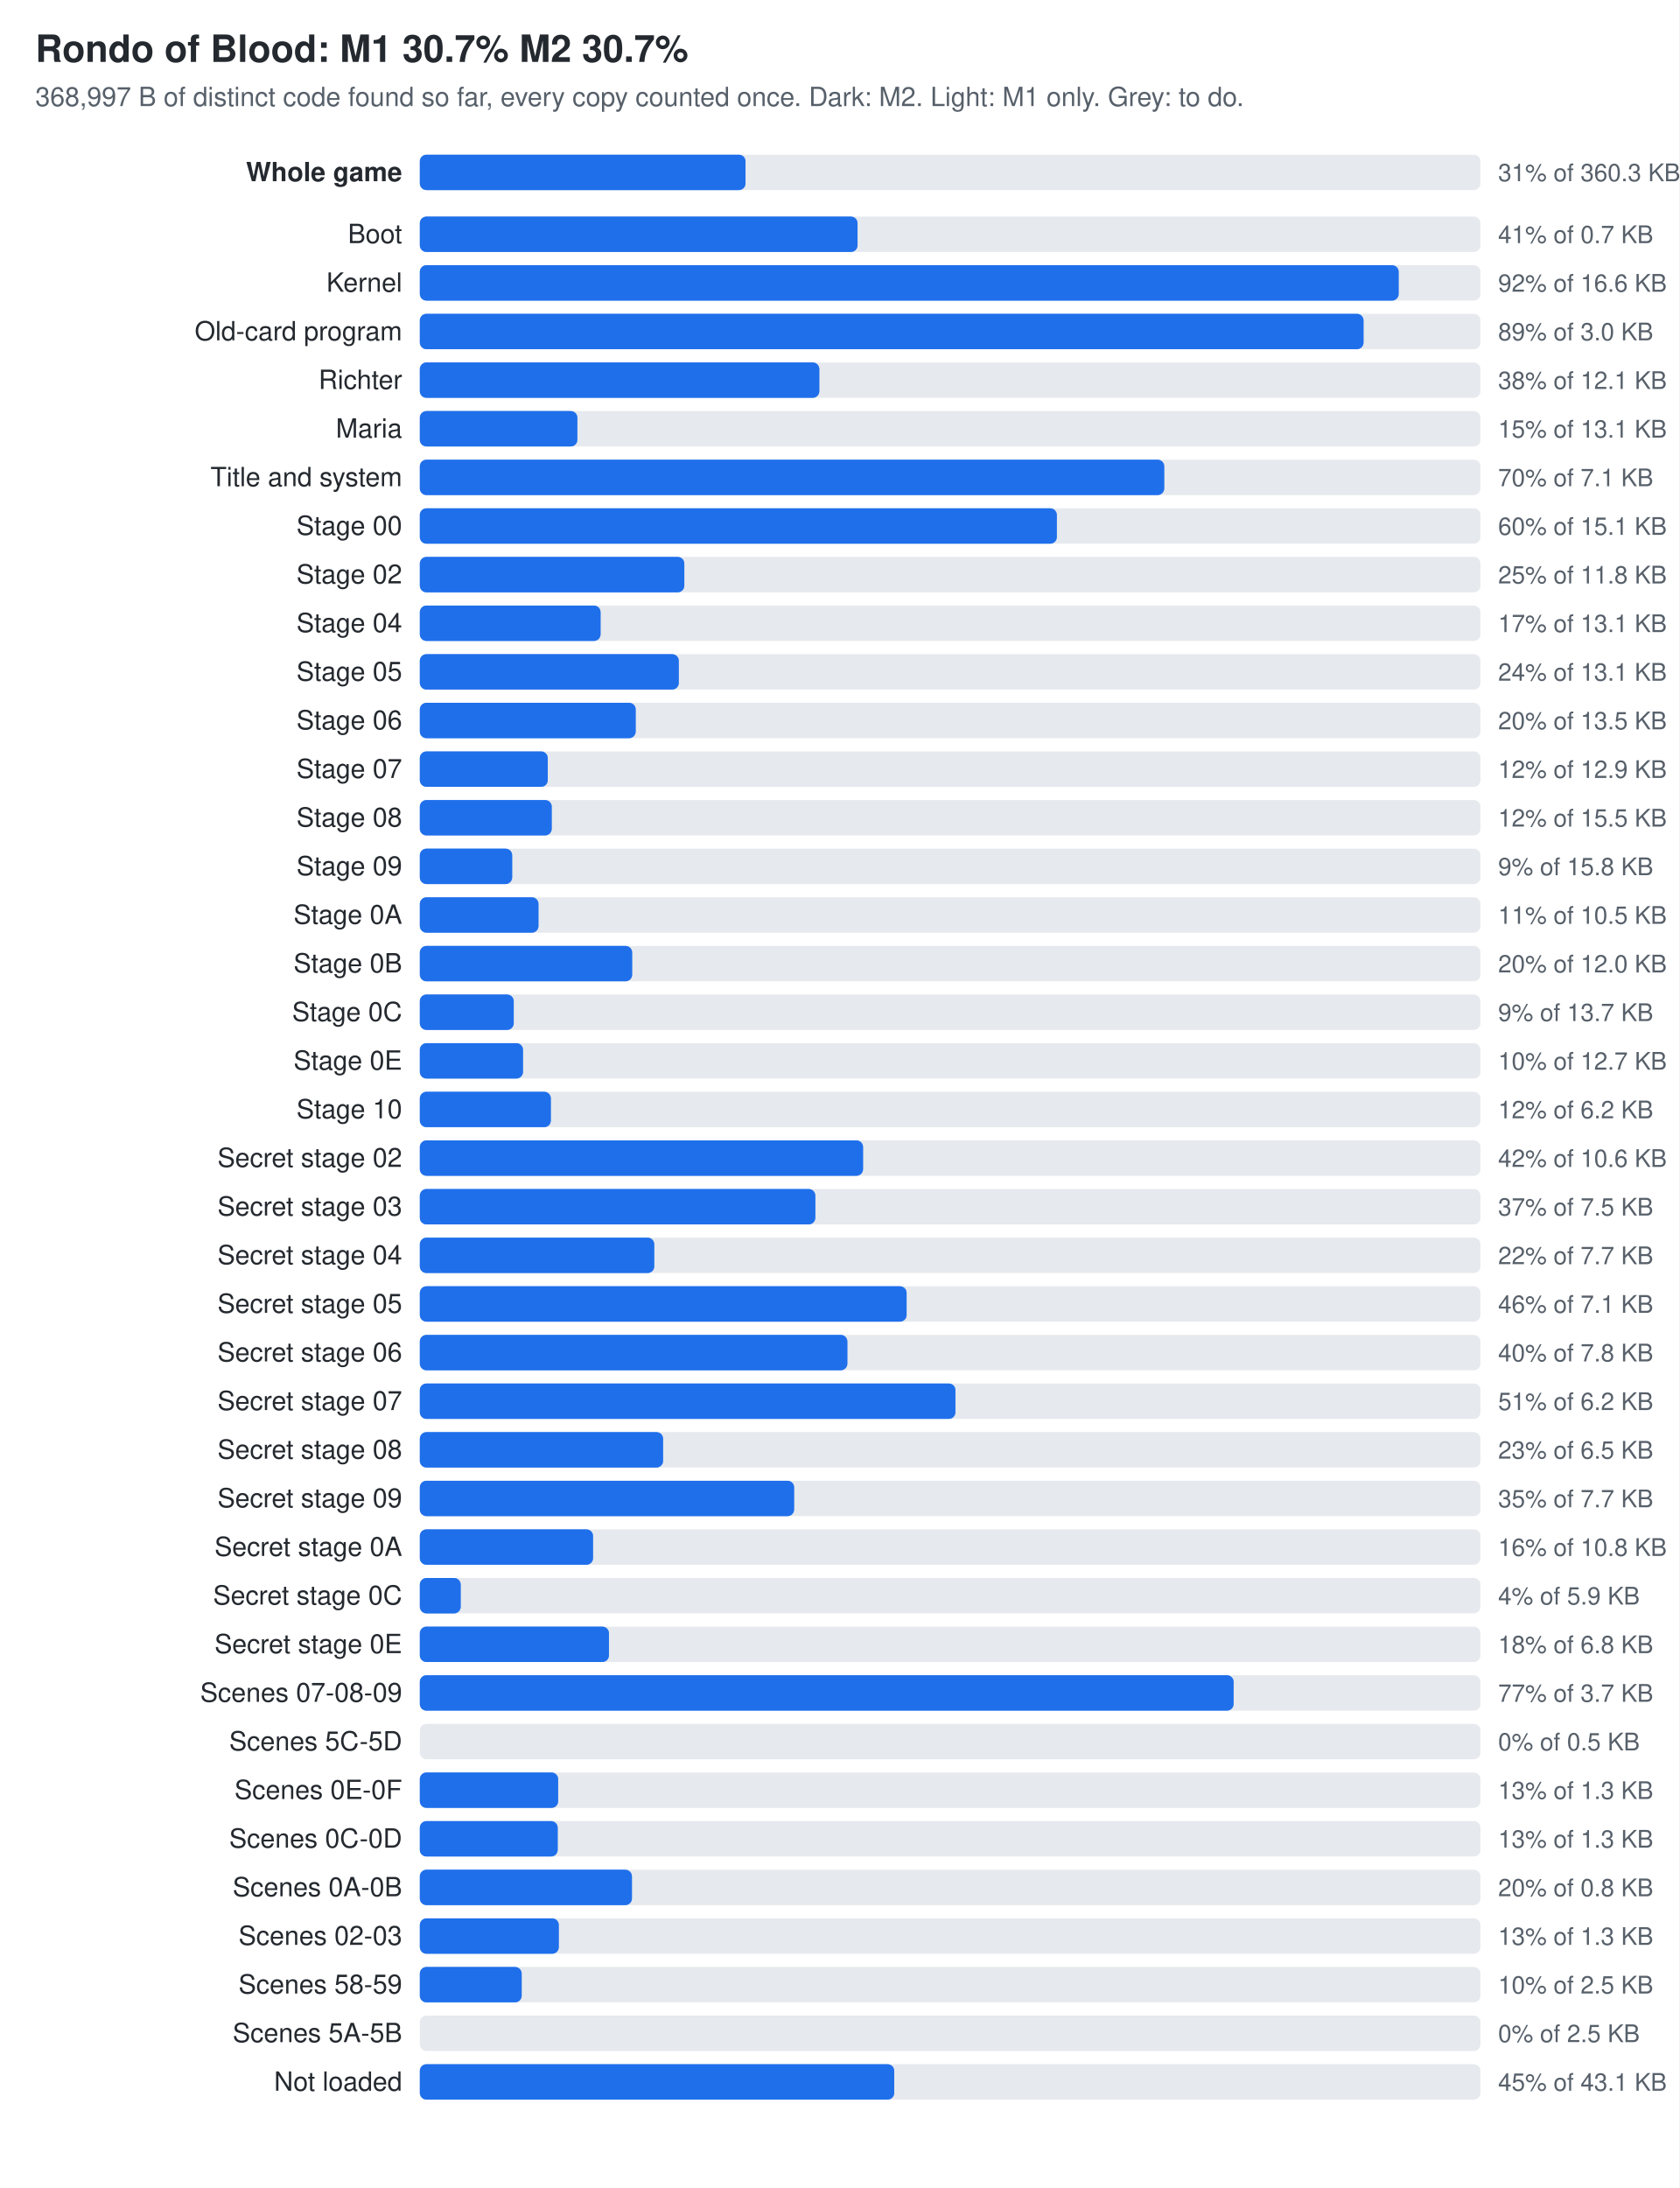
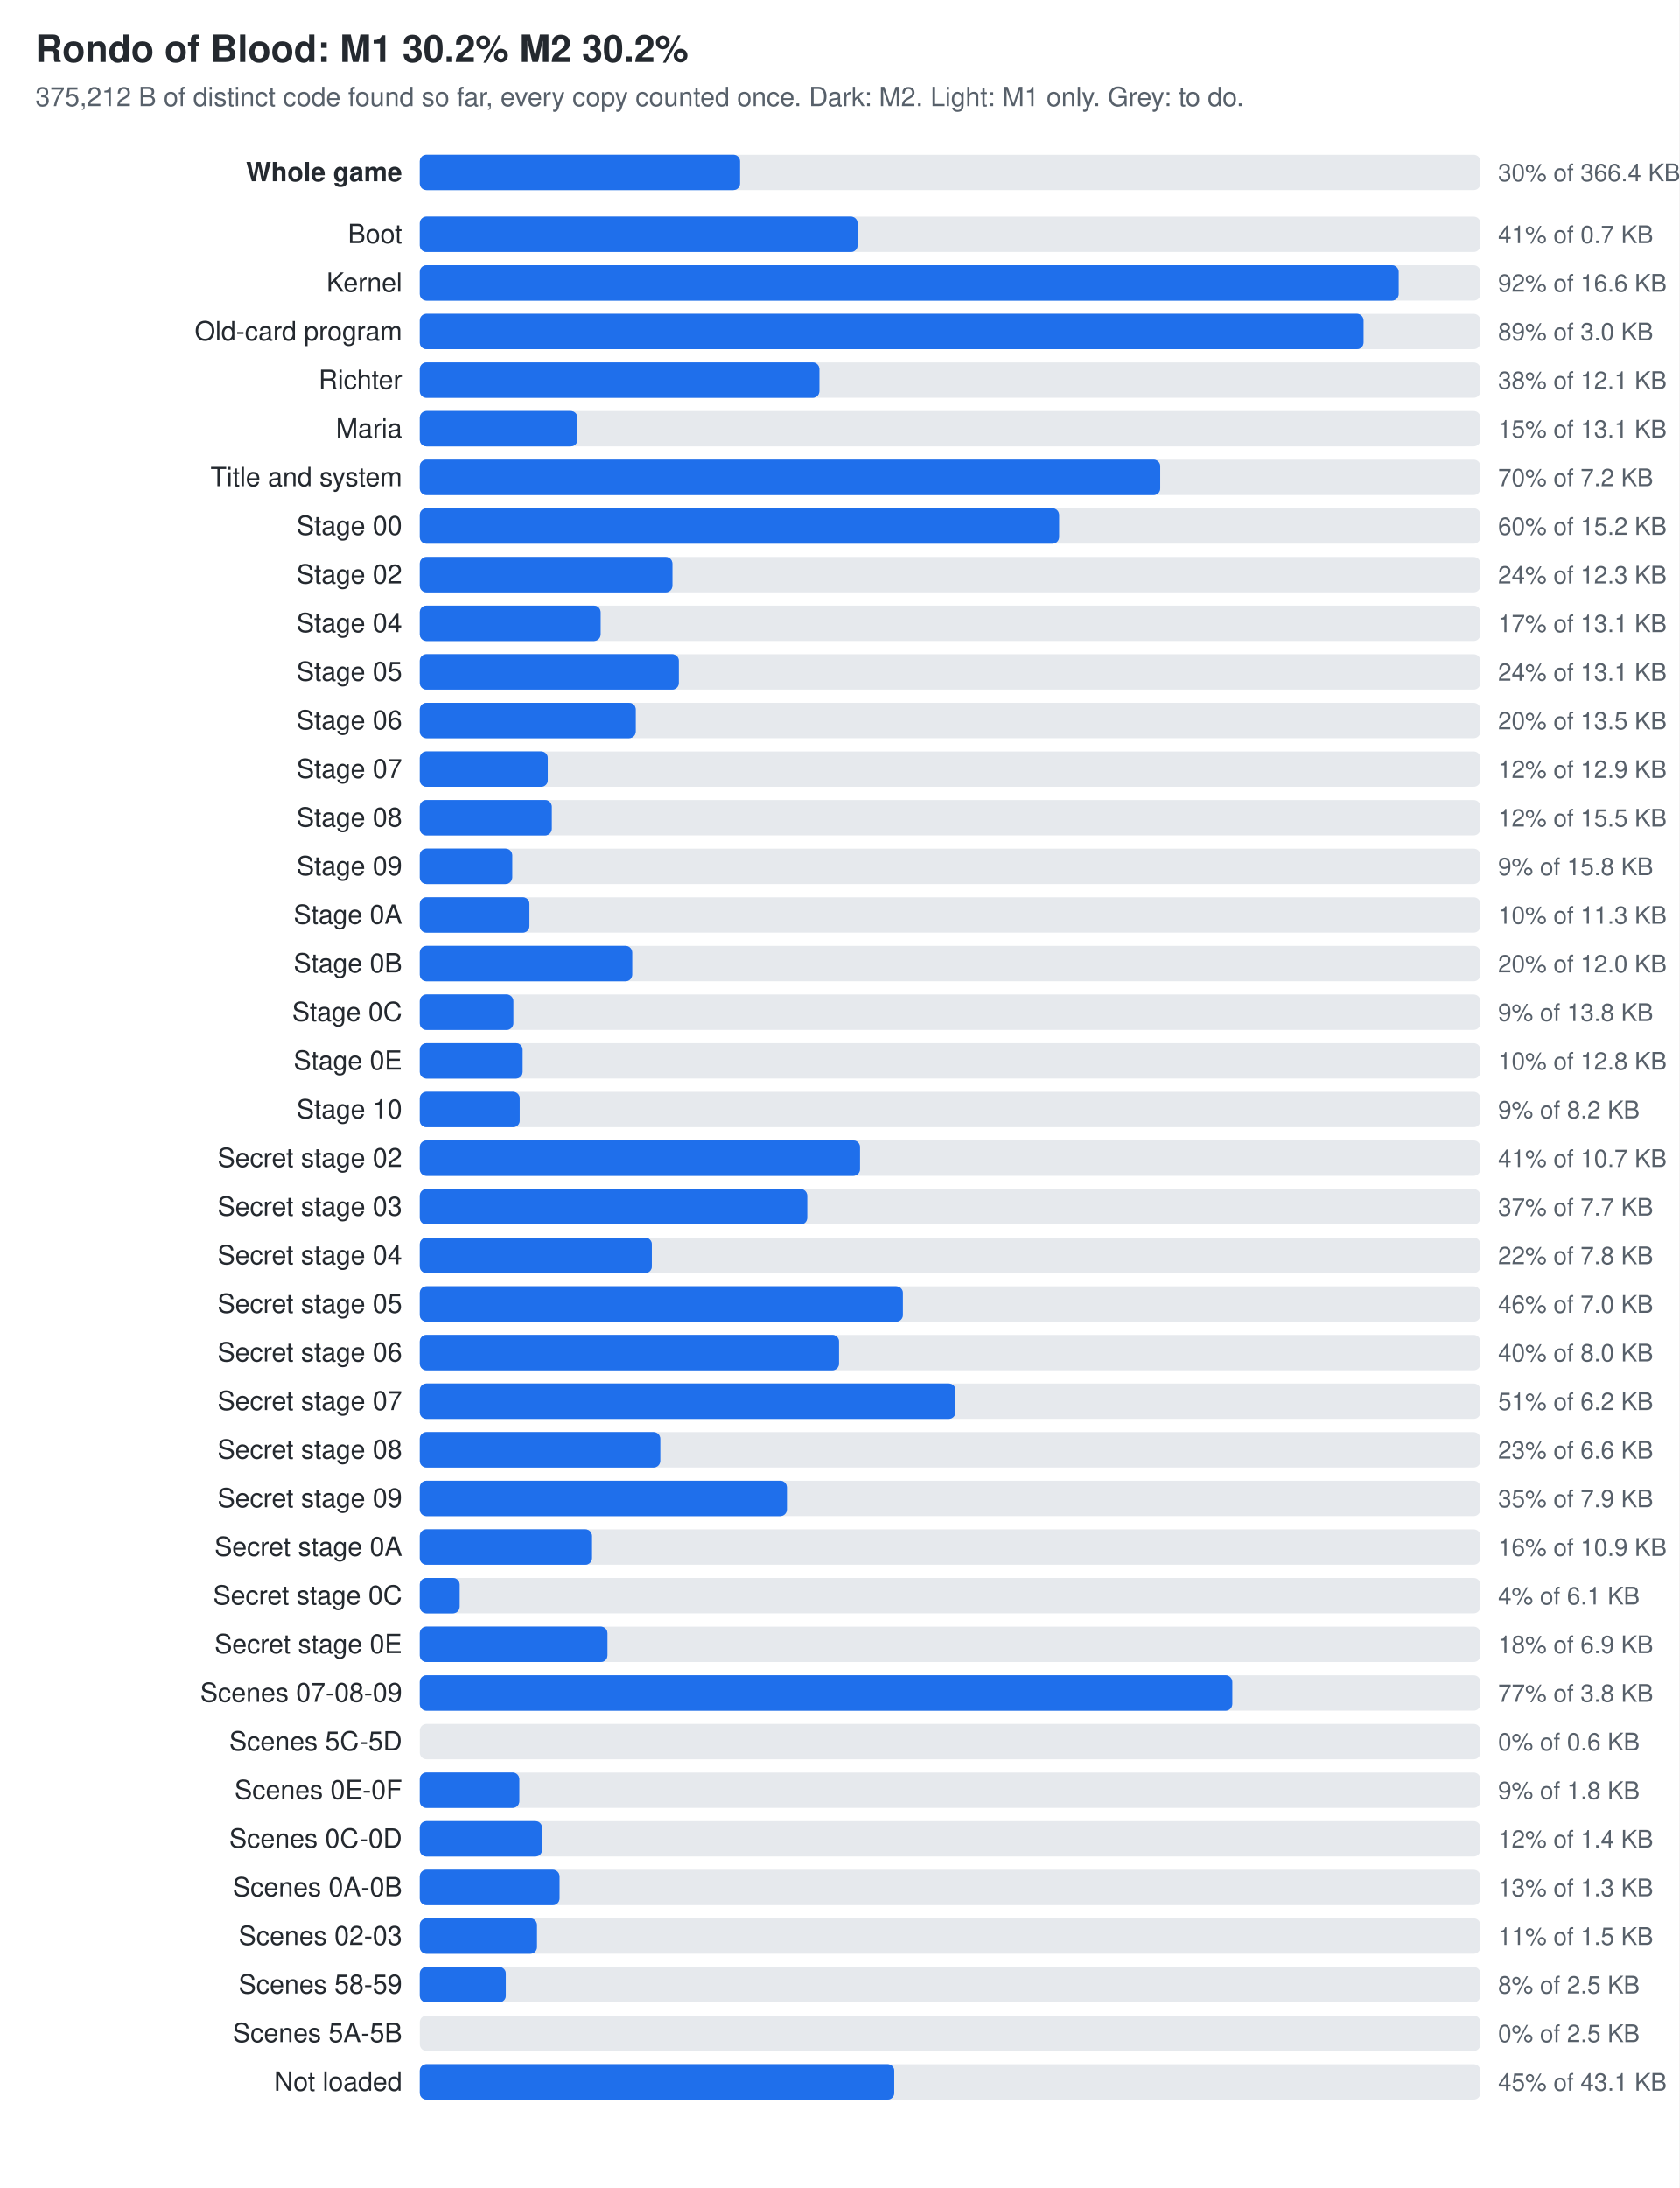
<svg xmlns="http://www.w3.org/2000/svg" width="760" height="990" viewBox="0 0 760 990" font-family="-apple-system,Segoe UI,Helvetica,Arial,sans-serif">
  <rect width="760" height="990" fill="#ffffff" />
-   <text x="16" y="28" font-size="17" font-weight="600" fill="#24292f">Rondo of Blood: M1 30.7%  M2 30.7%</text>
-   <text x="16" y="48" font-size="12" fill="#57606a">368,997 B of distinct code found so far, every copy counted once. Dark: M2. Light: M1 only. Grey: to do.</text>
+   <text x="16" y="28" font-size="17" font-weight="600" fill="#24292f">Rondo of Blood: M1 30.2%  M2 30.2%</text>
+   <text x="16" y="48" font-size="12" fill="#57606a">375,212 B of distinct code found so far, every copy counted once. Dark: M2. Light: M1 only. Grey: to do.</text>
  <text x="182" y="82" font-size="12" text-anchor="end" fill="#24292f" font-weight="600">Whole game</text>
  <rect x="190" y="70" width="480" height="16" rx="3" fill="#e6e9ed" />
-   <rect x="190" y="70" width="147.4" height="16" rx="3" fill="#8cb4f5" />
-   <rect x="190" y="70" width="147.4" height="16" rx="3" fill="#1f6feb" />
-   <text x="678" y="82" font-size="11" fill="#57606a">31% of 360.3 KB</text>
+   <rect x="190" y="70" width="144.9" height="16" rx="3" fill="#8cb4f5" />
+   <rect x="190" y="70" width="144.9" height="16" rx="3" fill="#1f6feb" />
+   <text x="678" y="82" font-size="11" fill="#57606a">30% of 366.4 KB</text>
  <text x="182" y="110" font-size="12" text-anchor="end" fill="#24292f">Boot</text>
  <rect x="190" y="98" width="480" height="16" rx="3" fill="#e6e9ed" />
  <rect x="190" y="98" width="198.1" height="16" rx="3" fill="#8cb4f5" />
  <rect x="190" y="98" width="198.1" height="16" rx="3" fill="#1f6feb" />
  <text x="678" y="110" font-size="11" fill="#57606a">41% of 0.7 KB</text>
  <text x="182" y="132" font-size="12" text-anchor="end" fill="#24292f">Kernel</text>
  <rect x="190" y="120" width="480" height="16" rx="3" fill="#e6e9ed" />
  <rect x="190" y="120" width="443.0" height="16" rx="3" fill="#8cb4f5" />
  <rect x="190" y="120" width="443.0" height="16" rx="3" fill="#1f6feb" />
  <text x="678" y="132" font-size="11" fill="#57606a">92% of 16.6 KB</text>
  <text x="182" y="154" font-size="12" text-anchor="end" fill="#24292f">Old-card program</text>
  <rect x="190" y="142" width="480" height="16" rx="3" fill="#e6e9ed" />
  <rect x="190" y="142" width="427.1" height="16" rx="3" fill="#8cb4f5" />
  <rect x="190" y="142" width="427.1" height="16" rx="3" fill="#1f6feb" />
  <text x="678" y="154" font-size="11" fill="#57606a">89% of 3.0 KB</text>
  <text x="182" y="176" font-size="12" text-anchor="end" fill="#24292f">Richter</text>
  <rect x="190" y="164" width="480" height="16" rx="3" fill="#e6e9ed" />
  <rect x="190" y="164" width="180.8" height="16" rx="3" fill="#8cb4f5" />
  <rect x="190" y="164" width="180.8" height="16" rx="3" fill="#1f6feb" />
  <text x="678" y="176" font-size="11" fill="#57606a">38% of 12.1 KB</text>
  <text x="182" y="198" font-size="12" text-anchor="end" fill="#24292f">Maria</text>
  <rect x="190" y="186" width="480" height="16" rx="3" fill="#e6e9ed" />
  <rect x="190" y="186" width="71.3" height="16" rx="3" fill="#8cb4f5" />
  <rect x="190" y="186" width="71.3" height="16" rx="3" fill="#1f6feb" />
  <text x="678" y="198" font-size="11" fill="#57606a">15% of 13.1 KB</text>
  <text x="182" y="220" font-size="12" text-anchor="end" fill="#24292f">Title and system</text>
  <rect x="190" y="208" width="480" height="16" rx="3" fill="#e6e9ed" />
-   <rect x="190" y="208" width="336.9" height="16" rx="3" fill="#8cb4f5" />
-   <rect x="190" y="208" width="336.9" height="16" rx="3" fill="#1f6feb" />
-   <text x="678" y="220" font-size="11" fill="#57606a">70% of 7.1 KB</text>
+   <rect x="190" y="208" width="335.1" height="16" rx="3" fill="#8cb4f5" />
+   <rect x="190" y="208" width="335.1" height="16" rx="3" fill="#1f6feb" />
+   <text x="678" y="220" font-size="11" fill="#57606a">70% of 7.2 KB</text>
  <text x="182" y="242" font-size="12" text-anchor="end" fill="#24292f">Stage 00</text>
  <rect x="190" y="230" width="480" height="16" rx="3" fill="#e6e9ed" />
-   <rect x="190" y="230" width="288.3" height="16" rx="3" fill="#8cb4f5" />
-   <rect x="190" y="230" width="288.3" height="16" rx="3" fill="#1f6feb" />
-   <text x="678" y="242" font-size="11" fill="#57606a">60% of 15.1 KB</text>
+   <rect x="190" y="230" width="289.3" height="16" rx="3" fill="#8cb4f5" />
+   <rect x="190" y="230" width="289.3" height="16" rx="3" fill="#1f6feb" />
+   <text x="678" y="242" font-size="11" fill="#57606a">60% of 15.2 KB</text>
  <text x="182" y="264" font-size="12" text-anchor="end" fill="#24292f">Stage 02</text>
  <rect x="190" y="252" width="480" height="16" rx="3" fill="#e6e9ed" />
-   <rect x="190" y="252" width="119.7" height="16" rx="3" fill="#8cb4f5" />
-   <rect x="190" y="252" width="119.7" height="16" rx="3" fill="#1f6feb" />
-   <text x="678" y="264" font-size="11" fill="#57606a">25% of 11.8 KB</text>
+   <rect x="190" y="252" width="114.3" height="16" rx="3" fill="#8cb4f5" />
+   <rect x="190" y="252" width="114.3" height="16" rx="3" fill="#1f6feb" />
+   <text x="678" y="264" font-size="11" fill="#57606a">24% of 12.3 KB</text>
  <text x="182" y="286" font-size="12" text-anchor="end" fill="#24292f">Stage 04</text>
  <rect x="190" y="274" width="480" height="16" rx="3" fill="#e6e9ed" />
  <rect x="190" y="274" width="81.8" height="16" rx="3" fill="#8cb4f5" />
  <rect x="190" y="274" width="81.8" height="16" rx="3" fill="#1f6feb" />
  <text x="678" y="286" font-size="11" fill="#57606a">17% of 13.1 KB</text>
  <text x="182" y="308" font-size="12" text-anchor="end" fill="#24292f">Stage 05</text>
  <rect x="190" y="296" width="480" height="16" rx="3" fill="#e6e9ed" />
  <rect x="190" y="296" width="117.2" height="16" rx="3" fill="#8cb4f5" />
  <rect x="190" y="296" width="117.2" height="16" rx="3" fill="#1f6feb" />
  <text x="678" y="308" font-size="11" fill="#57606a">24% of 13.1 KB</text>
  <text x="182" y="330" font-size="12" text-anchor="end" fill="#24292f">Stage 06</text>
  <rect x="190" y="318" width="480" height="16" rx="3" fill="#e6e9ed" />
  <rect x="190" y="318" width="97.7" height="16" rx="3" fill="#8cb4f5" />
  <rect x="190" y="318" width="97.7" height="16" rx="3" fill="#1f6feb" />
  <text x="678" y="330" font-size="11" fill="#57606a">20% of 13.5 KB</text>
  <text x="182" y="352" font-size="12" text-anchor="end" fill="#24292f">Stage 07</text>
  <rect x="190" y="340" width="480" height="16" rx="3" fill="#e6e9ed" />
  <rect x="190" y="340" width="57.9" height="16" rx="3" fill="#8cb4f5" />
  <rect x="190" y="340" width="57.9" height="16" rx="3" fill="#1f6feb" />
  <text x="678" y="352" font-size="11" fill="#57606a">12% of 12.9 KB</text>
  <text x="182" y="374" font-size="12" text-anchor="end" fill="#24292f">Stage 08</text>
  <rect x="190" y="362" width="480" height="16" rx="3" fill="#e6e9ed" />
  <rect x="190" y="362" width="59.7" height="16" rx="3" fill="#8cb4f5" />
  <rect x="190" y="362" width="59.7" height="16" rx="3" fill="#1f6feb" />
  <text x="678" y="374" font-size="11" fill="#57606a">12% of 15.5 KB</text>
  <text x="182" y="396" font-size="12" text-anchor="end" fill="#24292f">Stage 09</text>
  <rect x="190" y="384" width="480" height="16" rx="3" fill="#e6e9ed" />
  <rect x="190" y="384" width="41.8" height="16" rx="3" fill="#8cb4f5" />
  <rect x="190" y="384" width="41.8" height="16" rx="3" fill="#1f6feb" />
  <text x="678" y="396" font-size="11" fill="#57606a">9% of 15.8 KB</text>
  <text x="182" y="418" font-size="12" text-anchor="end" fill="#24292f">Stage 0A</text>
  <rect x="190" y="406" width="480" height="16" rx="3" fill="#e6e9ed" />
-   <rect x="190" y="406" width="53.7" height="16" rx="3" fill="#8cb4f5" />
-   <rect x="190" y="406" width="53.7" height="16" rx="3" fill="#1f6feb" />
-   <text x="678" y="418" font-size="11" fill="#57606a">11% of 10.5 KB</text>
+   <rect x="190" y="406" width="49.6" height="16" rx="3" fill="#8cb4f5" />
+   <rect x="190" y="406" width="49.6" height="16" rx="3" fill="#1f6feb" />
+   <text x="678" y="418" font-size="11" fill="#57606a">10% of 11.3 KB</text>
  <text x="182" y="440" font-size="12" text-anchor="end" fill="#24292f">Stage 0B</text>
  <rect x="190" y="428" width="480" height="16" rx="3" fill="#e6e9ed" />
  <rect x="190" y="428" width="96.1" height="16" rx="3" fill="#8cb4f5" />
  <rect x="190" y="428" width="96.1" height="16" rx="3" fill="#1f6feb" />
  <text x="678" y="440" font-size="11" fill="#57606a">20% of 12.0 KB</text>
  <text x="182" y="462" font-size="12" text-anchor="end" fill="#24292f">Stage 0C</text>
  <rect x="190" y="450" width="480" height="16" rx="3" fill="#e6e9ed" />
-   <rect x="190" y="450" width="42.5" height="16" rx="3" fill="#8cb4f5" />
-   <rect x="190" y="450" width="42.5" height="16" rx="3" fill="#1f6feb" />
-   <text x="678" y="462" font-size="11" fill="#57606a">9% of 13.7 KB</text>
+   <rect x="190" y="450" width="42.3" height="16" rx="3" fill="#8cb4f5" />
+   <rect x="190" y="450" width="42.3" height="16" rx="3" fill="#1f6feb" />
+   <text x="678" y="462" font-size="11" fill="#57606a">9% of 13.8 KB</text>
  <text x="182" y="484" font-size="12" text-anchor="end" fill="#24292f">Stage 0E</text>
  <rect x="190" y="472" width="480" height="16" rx="3" fill="#e6e9ed" />
-   <rect x="190" y="472" width="46.7" height="16" rx="3" fill="#8cb4f5" />
-   <rect x="190" y="472" width="46.7" height="16" rx="3" fill="#1f6feb" />
-   <text x="678" y="484" font-size="11" fill="#57606a">10% of 12.7 KB</text>
+   <rect x="190" y="472" width="46.5" height="16" rx="3" fill="#8cb4f5" />
+   <rect x="190" y="472" width="46.5" height="16" rx="3" fill="#1f6feb" />
+   <text x="678" y="484" font-size="11" fill="#57606a">10% of 12.8 KB</text>
  <text x="182" y="506" font-size="12" text-anchor="end" fill="#24292f">Stage 10</text>
  <rect x="190" y="494" width="480" height="16" rx="3" fill="#e6e9ed" />
-   <rect x="190" y="494" width="59.3" height="16" rx="3" fill="#8cb4f5" />
-   <rect x="190" y="494" width="59.3" height="16" rx="3" fill="#1f6feb" />
-   <text x="678" y="506" font-size="11" fill="#57606a">12% of 6.2 KB</text>
+   <rect x="190" y="494" width="45.2" height="16" rx="3" fill="#8cb4f5" />
+   <rect x="190" y="494" width="45.2" height="16" rx="3" fill="#1f6feb" />
+   <text x="678" y="506" font-size="11" fill="#57606a">9% of 8.2 KB</text>
  <text x="182" y="528" font-size="12" text-anchor="end" fill="#24292f">Secret stage 02</text>
  <rect x="190" y="516" width="480" height="16" rx="3" fill="#e6e9ed" />
-   <rect x="190" y="516" width="200.6" height="16" rx="3" fill="#8cb4f5" />
-   <rect x="190" y="516" width="200.6" height="16" rx="3" fill="#1f6feb" />
-   <text x="678" y="528" font-size="11" fill="#57606a">42% of 10.6 KB</text>
+   <rect x="190" y="516" width="199.2" height="16" rx="3" fill="#8cb4f5" />
+   <rect x="190" y="516" width="199.2" height="16" rx="3" fill="#1f6feb" />
+   <text x="678" y="528" font-size="11" fill="#57606a">41% of 10.7 KB</text>
  <text x="182" y="550" font-size="12" text-anchor="end" fill="#24292f">Secret stage 03</text>
  <rect x="190" y="538" width="480" height="16" rx="3" fill="#e6e9ed" />
-   <rect x="190" y="538" width="179.0" height="16" rx="3" fill="#8cb4f5" />
-   <rect x="190" y="538" width="179.0" height="16" rx="3" fill="#1f6feb" />
-   <text x="678" y="550" font-size="11" fill="#57606a">37% of 7.5 KB</text>
+   <rect x="190" y="538" width="175.3" height="16" rx="3" fill="#8cb4f5" />
+   <rect x="190" y="538" width="175.3" height="16" rx="3" fill="#1f6feb" />
+   <text x="678" y="550" font-size="11" fill="#57606a">37% of 7.7 KB</text>
  <text x="182" y="572" font-size="12" text-anchor="end" fill="#24292f">Secret stage 04</text>
  <rect x="190" y="560" width="480" height="16" rx="3" fill="#e6e9ed" />
-   <rect x="190" y="560" width="106.1" height="16" rx="3" fill="#8cb4f5" />
-   <rect x="190" y="560" width="106.1" height="16" rx="3" fill="#1f6feb" />
-   <text x="678" y="572" font-size="11" fill="#57606a">22% of 7.7 KB</text>
+   <rect x="190" y="560" width="105.0" height="16" rx="3" fill="#8cb4f5" />
+   <rect x="190" y="560" width="105.0" height="16" rx="3" fill="#1f6feb" />
+   <text x="678" y="572" font-size="11" fill="#57606a">22% of 7.8 KB</text>
  <text x="182" y="594" font-size="12" text-anchor="end" fill="#24292f">Secret stage 05</text>
  <rect x="190" y="582" width="480" height="16" rx="3" fill="#e6e9ed" />
-   <rect x="190" y="582" width="220.3" height="16" rx="3" fill="#8cb4f5" />
-   <rect x="190" y="582" width="220.3" height="16" rx="3" fill="#1f6feb" />
-   <text x="678" y="594" font-size="11" fill="#57606a">46% of 7.1 KB</text>
+   <rect x="190" y="582" width="218.6" height="16" rx="3" fill="#8cb4f5" />
+   <rect x="190" y="582" width="218.6" height="16" rx="3" fill="#1f6feb" />
+   <text x="678" y="594" font-size="11" fill="#57606a">46% of 7.0 KB</text>
  <text x="182" y="616" font-size="12" text-anchor="end" fill="#24292f">Secret stage 06</text>
  <rect x="190" y="604" width="480" height="16" rx="3" fill="#e6e9ed" />
-   <rect x="190" y="604" width="193.5" height="16" rx="3" fill="#8cb4f5" />
-   <rect x="190" y="604" width="193.5" height="16" rx="3" fill="#1f6feb" />
-   <text x="678" y="616" font-size="11" fill="#57606a">40% of 7.8 KB</text>
+   <rect x="190" y="604" width="189.7" height="16" rx="3" fill="#8cb4f5" />
+   <rect x="190" y="604" width="189.7" height="16" rx="3" fill="#1f6feb" />
+   <text x="678" y="616" font-size="11" fill="#57606a">40% of 8.0 KB</text>
  <text x="182" y="638" font-size="12" text-anchor="end" fill="#24292f">Secret stage 07</text>
  <rect x="190" y="626" width="480" height="16" rx="3" fill="#e6e9ed" />
  <rect x="190" y="626" width="242.4" height="16" rx="3" fill="#8cb4f5" />
  <rect x="190" y="626" width="242.4" height="16" rx="3" fill="#1f6feb" />
  <text x="678" y="638" font-size="11" fill="#57606a">51% of 6.2 KB</text>
  <text x="182" y="660" font-size="12" text-anchor="end" fill="#24292f">Secret stage 08</text>
  <rect x="190" y="648" width="480" height="16" rx="3" fill="#e6e9ed" />
-   <rect x="190" y="648" width="110.1" height="16" rx="3" fill="#8cb4f5" />
-   <rect x="190" y="648" width="110.1" height="16" rx="3" fill="#1f6feb" />
-   <text x="678" y="660" font-size="11" fill="#57606a">23% of 6.5 KB</text>
+   <rect x="190" y="648" width="108.8" height="16" rx="3" fill="#8cb4f5" />
+   <rect x="190" y="648" width="108.8" height="16" rx="3" fill="#1f6feb" />
+   <text x="678" y="660" font-size="11" fill="#57606a">23% of 6.6 KB</text>
  <text x="182" y="682" font-size="12" text-anchor="end" fill="#24292f">Secret stage 09</text>
  <rect x="190" y="670" width="480" height="16" rx="3" fill="#e6e9ed" />
-   <rect x="190" y="670" width="169.4" height="16" rx="3" fill="#8cb4f5" />
-   <rect x="190" y="670" width="169.4" height="16" rx="3" fill="#1f6feb" />
-   <text x="678" y="682" font-size="11" fill="#57606a">35% of 7.7 KB</text>
+   <rect x="190" y="670" width="166.1" height="16" rx="3" fill="#8cb4f5" />
+   <rect x="190" y="670" width="166.1" height="16" rx="3" fill="#1f6feb" />
+   <text x="678" y="682" font-size="11" fill="#57606a">35% of 7.9 KB</text>
  <text x="182" y="704" font-size="12" text-anchor="end" fill="#24292f">Secret stage 0A</text>
  <rect x="190" y="692" width="480" height="16" rx="3" fill="#e6e9ed" />
-   <rect x="190" y="692" width="78.4" height="16" rx="3" fill="#8cb4f5" />
-   <rect x="190" y="692" width="78.4" height="16" rx="3" fill="#1f6feb" />
-   <text x="678" y="704" font-size="11" fill="#57606a">16% of 10.8 KB</text>
+   <rect x="190" y="692" width="77.9" height="16" rx="3" fill="#8cb4f5" />
+   <rect x="190" y="692" width="77.9" height="16" rx="3" fill="#1f6feb" />
+   <text x="678" y="704" font-size="11" fill="#57606a">16% of 10.9 KB</text>
  <text x="182" y="726" font-size="12" text-anchor="end" fill="#24292f">Secret stage 0C</text>
  <rect x="190" y="714" width="480" height="16" rx="3" fill="#e6e9ed" />
-   <rect x="190" y="714" width="18.5" height="16" rx="3" fill="#8cb4f5" />
-   <rect x="190" y="714" width="18.5" height="16" rx="3" fill="#1f6feb" />
-   <text x="678" y="726" font-size="11" fill="#57606a">4% of 5.9 KB</text>
+   <rect x="190" y="714" width="18.0" height="16" rx="3" fill="#8cb4f5" />
+   <rect x="190" y="714" width="18.0" height="16" rx="3" fill="#1f6feb" />
+   <text x="678" y="726" font-size="11" fill="#57606a">4% of 6.1 KB</text>
  <text x="182" y="748" font-size="12" text-anchor="end" fill="#24292f">Secret stage 0E</text>
  <rect x="190" y="736" width="480" height="16" rx="3" fill="#e6e9ed" />
-   <rect x="190" y="736" width="85.6" height="16" rx="3" fill="#8cb4f5" />
-   <rect x="190" y="736" width="85.6" height="16" rx="3" fill="#1f6feb" />
-   <text x="678" y="748" font-size="11" fill="#57606a">18% of 6.8 KB</text>
+   <rect x="190" y="736" width="84.9" height="16" rx="3" fill="#8cb4f5" />
+   <rect x="190" y="736" width="84.9" height="16" rx="3" fill="#1f6feb" />
+   <text x="678" y="748" font-size="11" fill="#57606a">18% of 6.9 KB</text>
  <text x="182" y="770" font-size="12" text-anchor="end" fill="#24292f">Scenes 07-08-09</text>
  <rect x="190" y="758" width="480" height="16" rx="3" fill="#e6e9ed" />
-   <rect x="190" y="758" width="368.3" height="16" rx="3" fill="#8cb4f5" />
-   <rect x="190" y="758" width="368.3" height="16" rx="3" fill="#1f6feb" />
-   <text x="678" y="770" font-size="11" fill="#57606a">77% of 3.7 KB</text>
+   <rect x="190" y="758" width="367.7" height="16" rx="3" fill="#8cb4f5" />
+   <rect x="190" y="758" width="367.7" height="16" rx="3" fill="#1f6feb" />
+   <text x="678" y="770" font-size="11" fill="#57606a">77% of 3.8 KB</text>
  <text x="182" y="792" font-size="12" text-anchor="end" fill="#24292f">Scenes 5C-5D</text>
  <rect x="190" y="780" width="480" height="16" rx="3" fill="#e6e9ed" />
-   <text x="678" y="792" font-size="11" fill="#57606a">0% of 0.5 KB</text>
+   <text x="678" y="792" font-size="11" fill="#57606a">0% of 0.6 KB</text>
  <text x="182" y="814" font-size="12" text-anchor="end" fill="#24292f">Scenes 0E-0F</text>
  <rect x="190" y="802" width="480" height="16" rx="3" fill="#e6e9ed" />
-   <rect x="190" y="802" width="62.6" height="16" rx="3" fill="#8cb4f5" />
-   <rect x="190" y="802" width="62.6" height="16" rx="3" fill="#1f6feb" />
-   <text x="678" y="814" font-size="11" fill="#57606a">13% of 1.3 KB</text>
+   <rect x="190" y="802" width="45.0" height="16" rx="3" fill="#8cb4f5" />
+   <rect x="190" y="802" width="45.0" height="16" rx="3" fill="#1f6feb" />
+   <text x="678" y="814" font-size="11" fill="#57606a">9% of 1.8 KB</text>
  <text x="182" y="836" font-size="12" text-anchor="end" fill="#24292f">Scenes 0C-0D</text>
  <rect x="190" y="824" width="480" height="16" rx="3" fill="#e6e9ed" />
-   <rect x="190" y="824" width="62.4" height="16" rx="3" fill="#8cb4f5" />
-   <rect x="190" y="824" width="62.4" height="16" rx="3" fill="#1f6feb" />
-   <text x="678" y="836" font-size="11" fill="#57606a">13% of 1.3 KB</text>
+   <rect x="190" y="824" width="55.3" height="16" rx="3" fill="#8cb4f5" />
+   <rect x="190" y="824" width="55.3" height="16" rx="3" fill="#1f6feb" />
+   <text x="678" y="836" font-size="11" fill="#57606a">12% of 1.4 KB</text>
  <text x="182" y="858" font-size="12" text-anchor="end" fill="#24292f">Scenes 0A-0B</text>
  <rect x="190" y="846" width="480" height="16" rx="3" fill="#e6e9ed" />
-   <rect x="190" y="846" width="96.0" height="16" rx="3" fill="#8cb4f5" />
-   <rect x="190" y="846" width="96.0" height="16" rx="3" fill="#1f6feb" />
-   <text x="678" y="858" font-size="11" fill="#57606a">20% of 0.8 KB</text>
+   <rect x="190" y="846" width="63.2" height="16" rx="3" fill="#8cb4f5" />
+   <rect x="190" y="846" width="63.2" height="16" rx="3" fill="#1f6feb" />
+   <text x="678" y="858" font-size="11" fill="#57606a">13% of 1.3 KB</text>
  <text x="182" y="880" font-size="12" text-anchor="end" fill="#24292f">Scenes 02-03</text>
  <rect x="190" y="868" width="480" height="16" rx="3" fill="#e6e9ed" />
-   <rect x="190" y="868" width="62.9" height="16" rx="3" fill="#8cb4f5" />
-   <rect x="190" y="868" width="62.9" height="16" rx="3" fill="#1f6feb" />
-   <text x="678" y="880" font-size="11" fill="#57606a">13% of 1.3 KB</text>
+   <rect x="190" y="868" width="53.0" height="16" rx="3" fill="#8cb4f5" />
+   <rect x="190" y="868" width="53.0" height="16" rx="3" fill="#1f6feb" />
+   <text x="678" y="880" font-size="11" fill="#57606a">11% of 1.5 KB</text>
  <text x="182" y="902" font-size="12" text-anchor="end" fill="#24292f">Scenes 58-59</text>
  <rect x="190" y="890" width="480" height="16" rx="3" fill="#e6e9ed" />
-   <rect x="190" y="890" width="46.1" height="16" rx="3" fill="#8cb4f5" />
-   <rect x="190" y="890" width="46.1" height="16" rx="3" fill="#1f6feb" />
-   <text x="678" y="902" font-size="11" fill="#57606a">10% of 2.5 KB</text>
+   <rect x="190" y="890" width="38.9" height="16" rx="3" fill="#8cb4f5" />
+   <rect x="190" y="890" width="38.9" height="16" rx="3" fill="#1f6feb" />
+   <text x="678" y="902" font-size="11" fill="#57606a">8% of 2.5 KB</text>
  <text x="182" y="924" font-size="12" text-anchor="end" fill="#24292f">Scenes 5A-5B</text>
  <rect x="190" y="912" width="480" height="16" rx="3" fill="#e6e9ed" />
  <text x="678" y="924" font-size="11" fill="#57606a">0% of 2.5 KB</text>
  <text x="182" y="946" font-size="12" text-anchor="end" fill="#24292f">Not loaded</text>
  <rect x="190" y="934" width="480" height="16" rx="3" fill="#e6e9ed" />
  <rect x="190" y="934" width="214.7" height="16" rx="3" fill="#8cb4f5" />
  <rect x="190" y="934" width="214.7" height="16" rx="3" fill="#1f6feb" />
  <text x="678" y="946" font-size="11" fill="#57606a">45% of 43.1 KB</text>
</svg>
